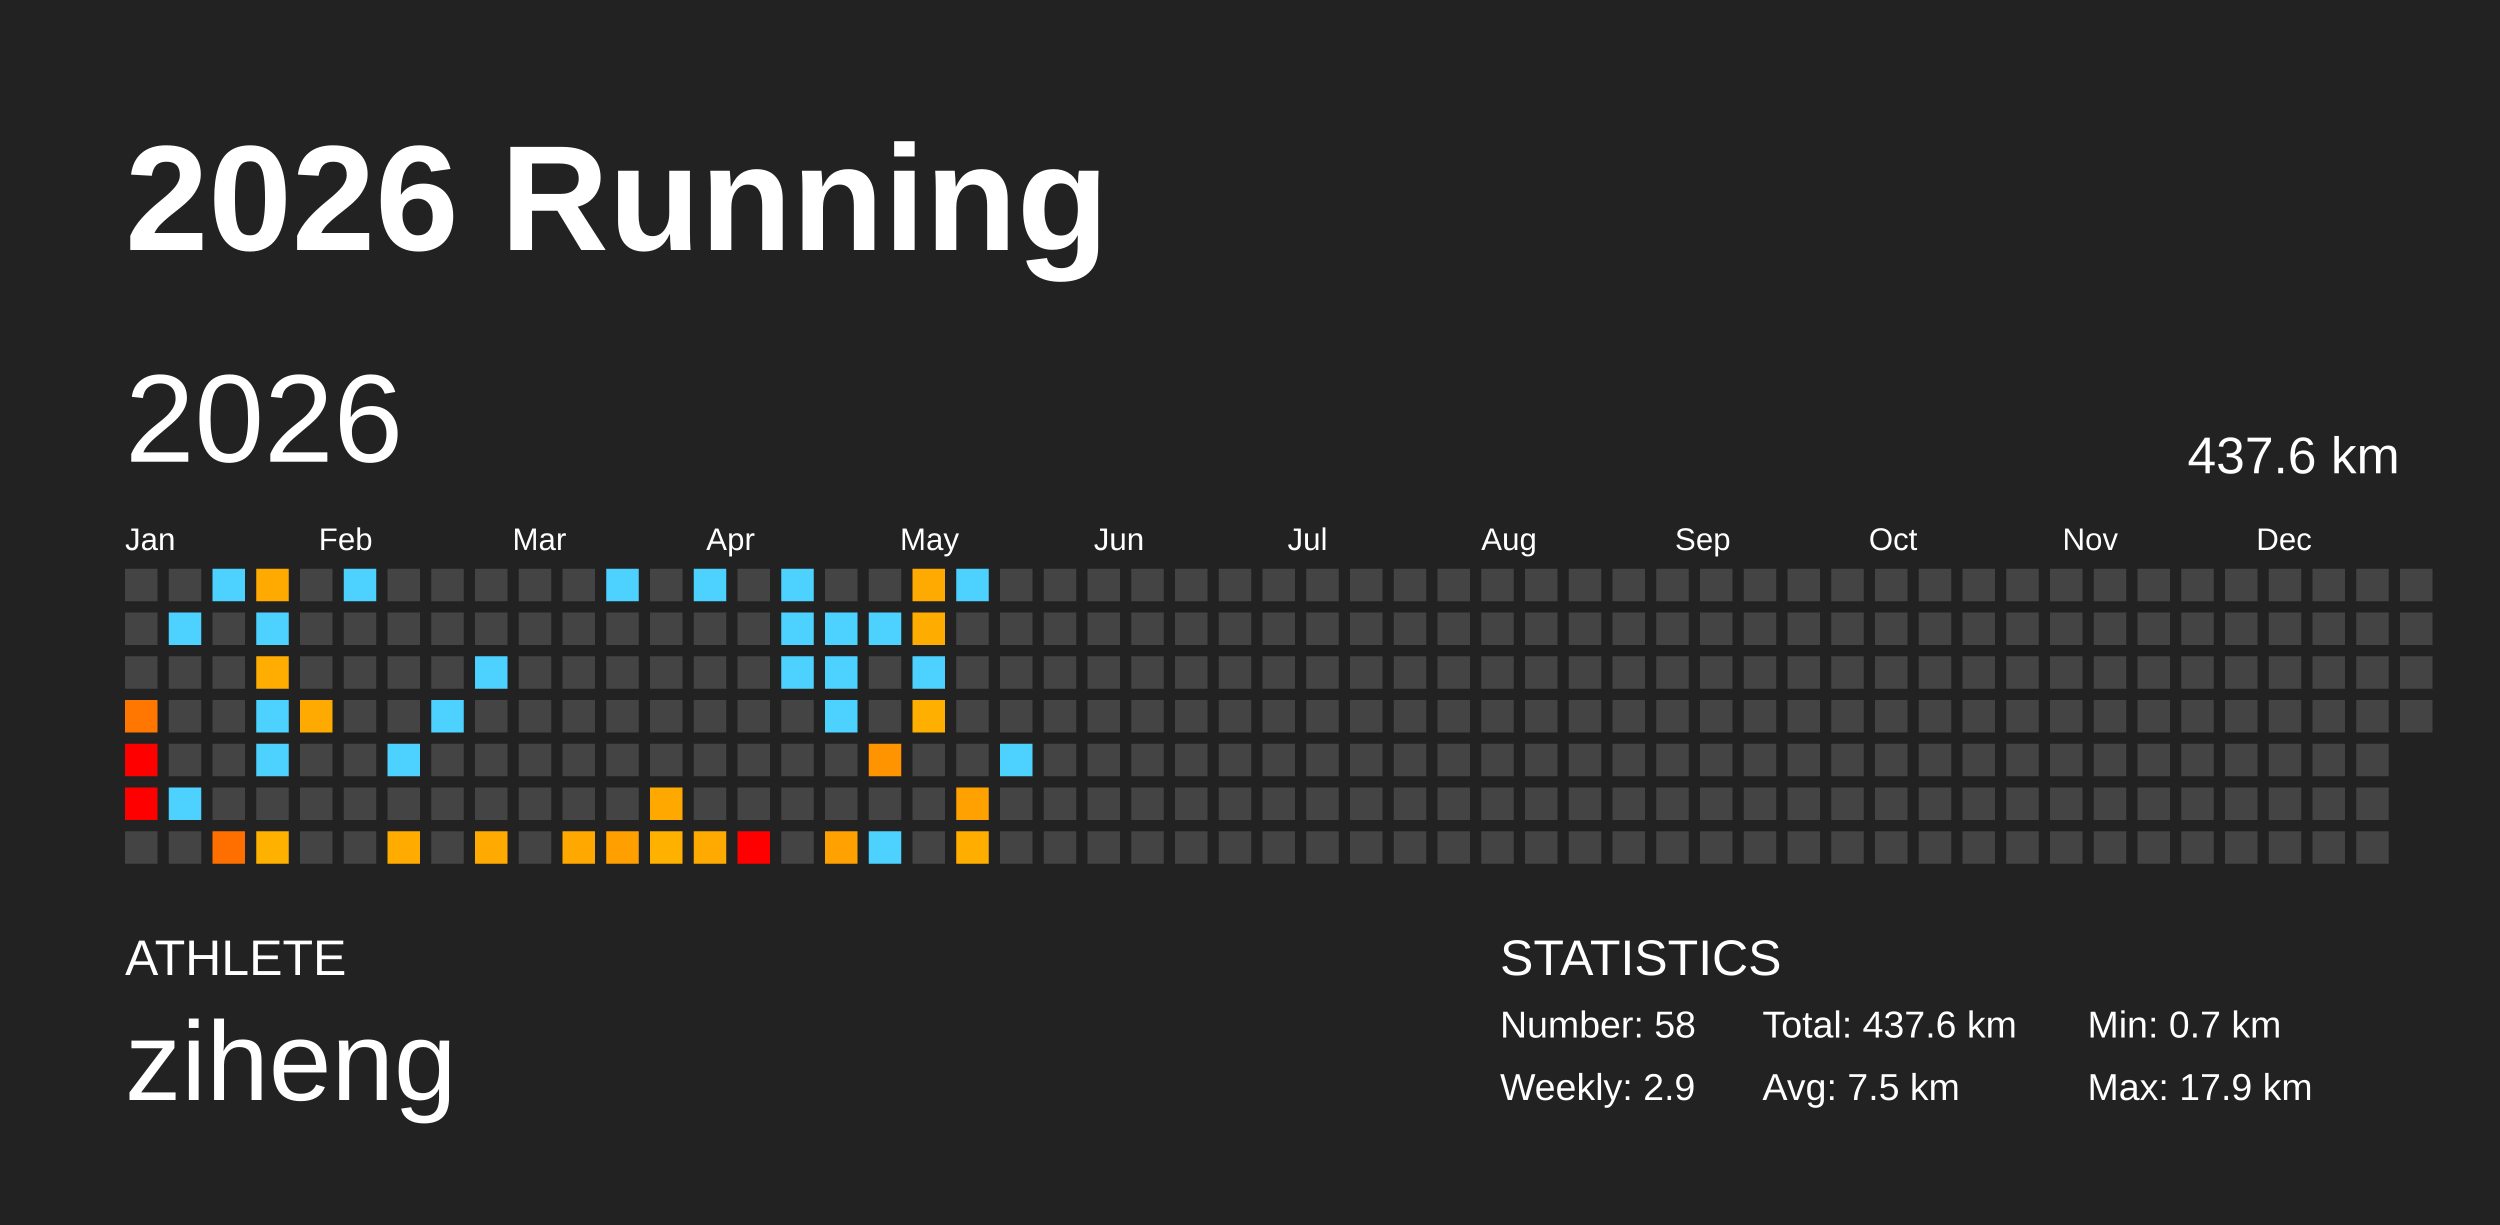
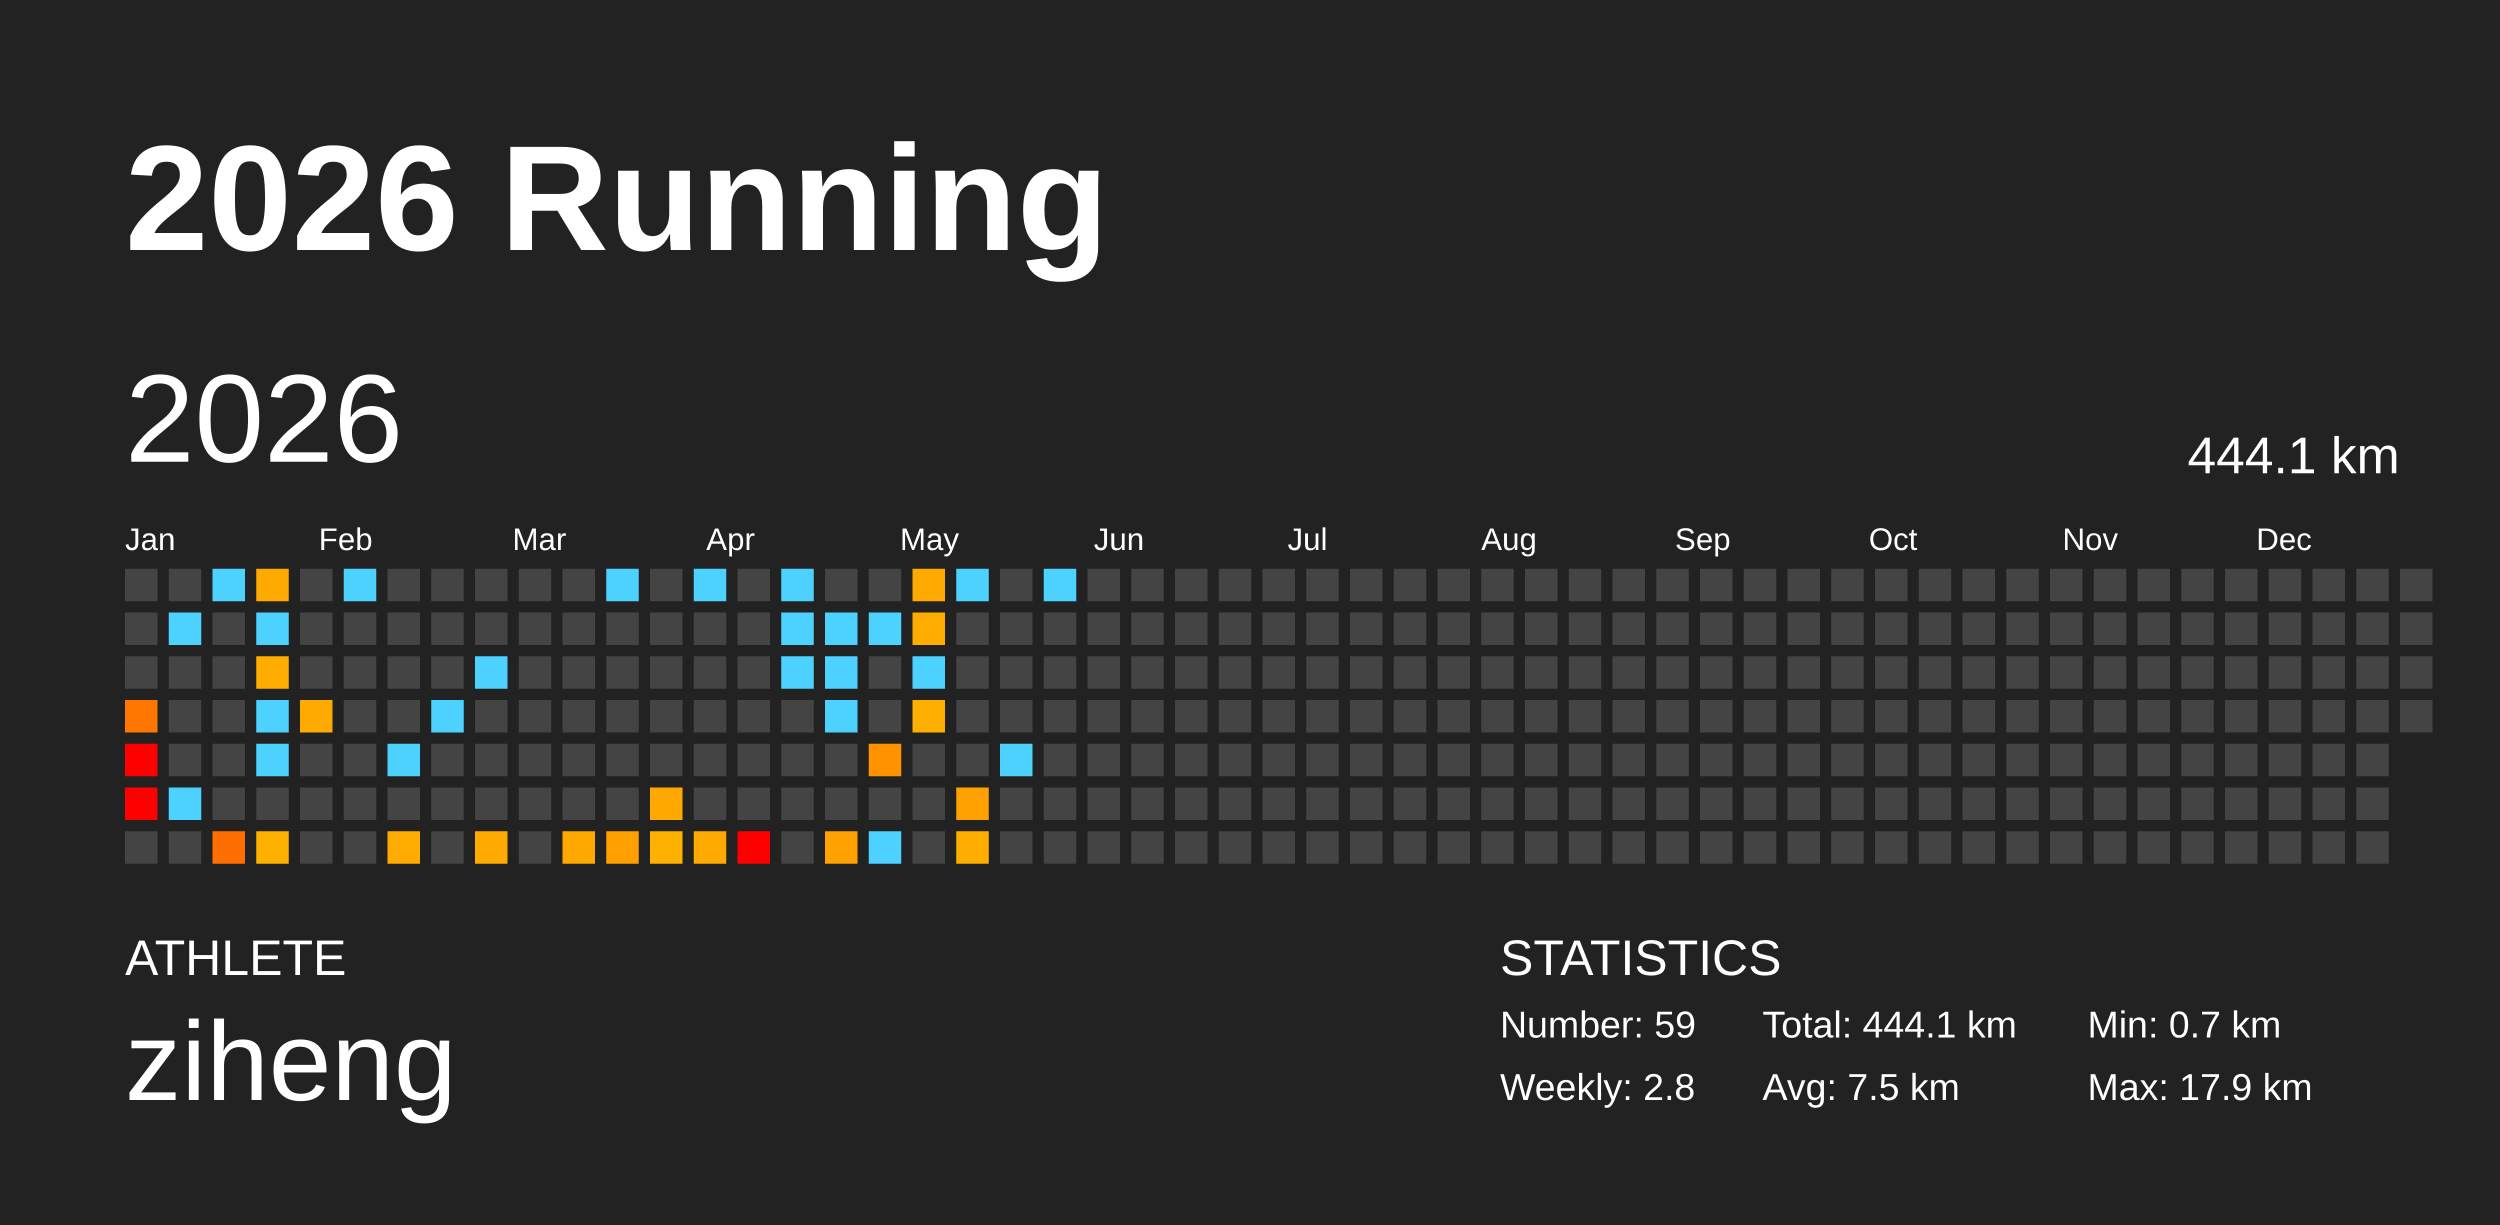
<svg xmlns="http://www.w3.org/2000/svg" baseProfile="full" height="98mm" version="1.1" viewBox="0,0,200,98" width="200mm">
  <defs />
  <rect fill="#222222" height="98" width="200" x="0" y="0" />
  <text fill="#FFFFFF" style="font-size:12px; font-family:Arial; font-weight:bold;" x="10" y="20">2026 Running</text>
  <text fill="#FFFFFF" style="font-size:4px; font-family:Arial" x="10" y="78">ATHLETE</text>
  <text fill="#FFFFFF" style="font-size:9px; font-family:Arial" x="10" y="88">ziheng</text>
  <text fill="#FFFFFF" style="font-size:4px; font-family:Arial" x="120" y="78">STATISTICS</text>
-   <text fill="#FFFFFF" style="font-size:3px; font-family:Arial" x="120" y="83">Number: 58</text>
-   <text fill="#FFFFFF" style="font-size:3px; font-family:Arial" x="120" y="88">Weekly: 2.9</text>
-   <text fill="#FFFFFF" style="font-size:3px; font-family:Arial" x="141" y="83">Total: 437.6 km</text>
+   <text fill="#FFFFFF" style="font-size:3px; font-family:Arial" x="120" y="83">Number: 59</text>
+   <text fill="#FFFFFF" style="font-size:3px; font-family:Arial" x="120" y="88">Weekly: 2.8</text>
+   <text fill="#FFFFFF" style="font-size:3px; font-family:Arial" x="141" y="83">Total: 444.1 km</text>
  <text fill="#FFFFFF" style="font-size:3px; font-family:Arial" x="141" y="88">Avg: 7.5 km</text>
  <text fill="#FFFFFF" style="font-size:3px; font-family:Arial" x="167" y="83">Min: 0.7 km</text>
  <text fill="#FFFFFF" style="font-size:3px; font-family:Arial" x="167" y="88">Max: 17.9 km</text>
  <text dominant-baseline="hanging" fill="#FFFFFF" style="font-size:10.0px; font-family:Arial;" x="10" y="30">2026</text>
-   <text dominant-baseline="hanging" fill="#FFFFFF" style="font-size:4.125px; font-family:Arial;" x="175" y="35">437.6 km</text>
+   <text dominant-baseline="hanging" fill="#FFFFFF" style="font-size:4.125px; font-family:Arial;" x="175" y="35">444.1 km</text>
  <text fill="#FFFFFF" style="font-size:2.5px; font-family:Arial" x="10.0" y="44">Jan</text>
  <text fill="#FFFFFF" style="font-size:2.5px; font-family:Arial" x="25.5" y="44">Feb</text>
  <text fill="#FFFFFF" style="font-size:2.5px; font-family:Arial" x="41.0" y="44">Mar</text>
  <text fill="#FFFFFF" style="font-size:2.5px; font-family:Arial" x="56.5" y="44">Apr</text>
  <text fill="#FFFFFF" style="font-size:2.5px; font-family:Arial" x="72.0" y="44">May</text>
  <text fill="#FFFFFF" style="font-size:2.5px; font-family:Arial" x="87.5" y="44">Jun</text>
  <text fill="#FFFFFF" style="font-size:2.5px; font-family:Arial" x="103.0" y="44">Jul</text>
  <text fill="#FFFFFF" style="font-size:2.5px; font-family:Arial" x="118.5" y="44">Aug</text>
  <text fill="#FFFFFF" style="font-size:2.5px; font-family:Arial" x="134.0" y="44">Sep</text>
  <text fill="#FFFFFF" style="font-size:2.5px; font-family:Arial" x="149.5" y="44">Oct</text>
  <text fill="#FFFFFF" style="font-size:2.5px; font-family:Arial" x="165.0" y="44">Nov</text>
  <text fill="#FFFFFF" style="font-size:2.5px; font-family:Arial" x="180.5" y="44">Dec</text>
  <rect fill="#444444" height="2.6" width="2.6" x="10.0" y="45.5" />
  <rect fill="#444444" height="2.6" width="2.6" x="10.0" y="49.0" />
  <rect fill="#444444" height="2.6" width="2.6" x="10.0" y="52.5" />
  <rect fill="#ff7600" height="2.6" width="2.6" x="10.0" y="56.0" />
  <rect fill="red" height="2.6" width="2.6" x="10.0" y="59.5" />
  <rect fill="red" height="2.6" width="2.6" x="10.0" y="63.0" />
  <rect fill="#444444" height="2.6" width="2.6" x="10.0" y="66.5" />
  <rect fill="#444444" height="2.6" width="2.6" x="13.5" y="45.5" />
  <rect fill="#4dd2ff" height="2.6" width="2.6" x="13.5" y="49.0" />
  <rect fill="#444444" height="2.6" width="2.6" x="13.5" y="52.5" />
  <rect fill="#444444" height="2.6" width="2.6" x="13.5" y="56.0" />
  <rect fill="#444444" height="2.6" width="2.6" x="13.5" y="59.5" />
  <rect fill="#4dd2ff" height="2.6" width="2.6" x="13.5" y="63.0" />
  <rect fill="#444444" height="2.6" width="2.6" x="13.5" y="66.5" />
  <rect fill="#4dd2ff" height="2.6" width="2.6" x="17.0" y="45.5" />
  <rect fill="#444444" height="2.6" width="2.6" x="17.0" y="49.0" />
  <rect fill="#444444" height="2.6" width="2.6" x="17.0" y="52.5" />
  <rect fill="#444444" height="2.6" width="2.6" x="17.0" y="56.0" />
  <rect fill="#444444" height="2.6" width="2.6" x="17.0" y="59.5" />
  <rect fill="#444444" height="2.6" width="2.6" x="17.0" y="63.0" />
  <rect fill="#ff6f00" height="2.6" width="2.6" x="17.0" y="66.5" />
  <rect fill="#ffaa00" height="2.6" width="2.6" x="20.5" y="45.5" />
  <rect fill="#4dd2ff" height="2.6" width="2.6" x="20.5" y="49.0" />
  <rect fill="#ffad00" height="2.6" width="2.6" x="20.5" y="52.5" />
  <rect fill="#4dd2ff" height="2.6" width="2.6" x="20.5" y="56.0" />
  <rect fill="#4dd2ff" height="2.6" width="2.6" x="20.5" y="59.5" />
  <rect fill="#444444" height="2.6" width="2.6" x="20.5" y="63.0" />
  <rect fill="#ffb100" height="2.6" width="2.6" x="20.5" y="66.5" />
  <rect fill="#444444" height="2.6" width="2.6" x="24.0" y="45.5" />
  <rect fill="#444444" height="2.6" width="2.6" x="24.0" y="49.0" />
  <rect fill="#444444" height="2.6" width="2.6" x="24.0" y="52.5" />
  <rect fill="#ffaa00" height="2.6" width="2.6" x="24.0" y="56.0" />
  <rect fill="#444444" height="2.6" width="2.6" x="24.0" y="59.5" />
  <rect fill="#444444" height="2.6" width="2.6" x="24.0" y="63.0" />
  <rect fill="#444444" height="2.6" width="2.6" x="24.0" y="66.5" />
  <rect fill="#4dd2ff" height="2.6" width="2.6" x="27.5" y="45.5" />
  <rect fill="#444444" height="2.6" width="2.6" x="27.5" y="49.0" />
  <rect fill="#444444" height="2.6" width="2.6" x="27.5" y="52.5" />
  <rect fill="#444444" height="2.6" width="2.6" x="27.5" y="56.0" />
  <rect fill="#444444" height="2.6" width="2.6" x="27.5" y="59.5" />
  <rect fill="#444444" height="2.6" width="2.6" x="27.5" y="63.0" />
  <rect fill="#444444" height="2.6" width="2.6" x="27.5" y="66.5" />
  <rect fill="#444444" height="2.6" width="2.6" x="31.0" y="45.5" />
  <rect fill="#444444" height="2.6" width="2.6" x="31.0" y="49.0" />
  <rect fill="#444444" height="2.6" width="2.6" x="31.0" y="52.5" />
  <rect fill="#444444" height="2.6" width="2.6" x="31.0" y="56.0" />
  <rect fill="#4dd2ff" height="2.6" width="2.6" x="31.0" y="59.5" />
  <rect fill="#444444" height="2.6" width="2.6" x="31.0" y="63.0" />
  <rect fill="#ffab00" height="2.6" width="2.6" x="31.0" y="66.5" />
  <rect fill="#444444" height="2.6" width="2.6" x="34.5" y="45.5" />
  <rect fill="#444444" height="2.6" width="2.6" x="34.5" y="49.0" />
  <rect fill="#444444" height="2.6" width="2.6" x="34.5" y="52.5" />
  <rect fill="#4dd2ff" height="2.6" width="2.6" x="34.5" y="56.0" />
  <rect fill="#444444" height="2.6" width="2.6" x="34.5" y="59.5" />
  <rect fill="#444444" height="2.6" width="2.6" x="34.5" y="63.0" />
  <rect fill="#444444" height="2.6" width="2.6" x="34.5" y="66.5" />
  <rect fill="#444444" height="2.6" width="2.6" x="38.0" y="45.5" />
  <rect fill="#444444" height="2.6" width="2.6" x="38.0" y="49.0" />
  <rect fill="#4dd2ff" height="2.6" width="2.6" x="38.0" y="52.5" />
  <rect fill="#444444" height="2.6" width="2.6" x="38.0" y="56.0" />
  <rect fill="#444444" height="2.6" width="2.6" x="38.0" y="59.5" />
  <rect fill="#444444" height="2.6" width="2.6" x="38.0" y="63.0" />
  <rect fill="#ffaa00" height="2.6" width="2.6" x="38.0" y="66.5" />
  <rect fill="#444444" height="2.6" width="2.6" x="41.5" y="45.5" />
  <rect fill="#444444" height="2.6" width="2.6" x="41.5" y="49.0" />
  <rect fill="#444444" height="2.6" width="2.6" x="41.5" y="52.5" />
  <rect fill="#444444" height="2.6" width="2.6" x="41.5" y="56.0" />
  <rect fill="#444444" height="2.6" width="2.6" x="41.5" y="59.5" />
  <rect fill="#444444" height="2.6" width="2.6" x="41.5" y="63.0" />
  <rect fill="#444444" height="2.6" width="2.6" x="41.5" y="66.5" />
  <rect fill="#444444" height="2.6" width="2.6" x="45.0" y="45.5" />
  <rect fill="#444444" height="2.6" width="2.6" x="45.0" y="49.0" />
  <rect fill="#444444" height="2.6" width="2.6" x="45.0" y="52.5" />
  <rect fill="#444444" height="2.6" width="2.6" x="45.0" y="56.0" />
  <rect fill="#444444" height="2.6" width="2.6" x="45.0" y="59.5" />
  <rect fill="#444444" height="2.6" width="2.6" x="45.0" y="63.0" />
  <rect fill="#ffa900" height="2.6" width="2.6" x="45.0" y="66.5" />
  <rect fill="#4dd2ff" height="2.6" width="2.6" x="48.5" y="45.5" />
  <rect fill="#444444" height="2.6" width="2.6" x="48.5" y="49.0" />
  <rect fill="#444444" height="2.6" width="2.6" x="48.5" y="52.5" />
  <rect fill="#444444" height="2.6" width="2.6" x="48.5" y="56.0" />
  <rect fill="#444444" height="2.6" width="2.6" x="48.5" y="59.5" />
  <rect fill="#444444" height="2.6" width="2.6" x="48.5" y="63.0" />
  <rect fill="#ffa000" height="2.6" width="2.6" x="48.5" y="66.5" />
  <rect fill="#444444" height="2.6" width="2.6" x="52.0" y="45.5" />
  <rect fill="#444444" height="2.6" width="2.6" x="52.0" y="49.0" />
  <rect fill="#444444" height="2.6" width="2.6" x="52.0" y="52.5" />
  <rect fill="#444444" height="2.6" width="2.6" x="52.0" y="56.0" />
  <rect fill="#444444" height="2.6" width="2.6" x="52.0" y="59.5" />
  <rect fill="#ffa800" height="2.6" width="2.6" x="52.0" y="63.0" />
  <rect fill="#ffb100" height="2.6" width="2.6" x="52.0" y="66.5" />
  <rect fill="#4dd2ff" height="2.6" width="2.6" x="55.5" y="45.5" />
  <rect fill="#444444" height="2.6" width="2.6" x="55.5" y="49.0" />
  <rect fill="#444444" height="2.6" width="2.6" x="55.5" y="52.5" />
  <rect fill="#444444" height="2.6" width="2.6" x="55.5" y="56.0" />
  <rect fill="#444444" height="2.6" width="2.6" x="55.5" y="59.5" />
  <rect fill="#444444" height="2.6" width="2.6" x="55.5" y="63.0" />
  <rect fill="#ffaa00" height="2.6" width="2.6" x="55.5" y="66.5" />
  <rect fill="#444444" height="2.6" width="2.6" x="59.0" y="45.5" />
  <rect fill="#444444" height="2.6" width="2.6" x="59.0" y="49.0" />
  <rect fill="#444444" height="2.6" width="2.6" x="59.0" y="52.5" />
  <rect fill="#444444" height="2.6" width="2.6" x="59.0" y="56.0" />
  <rect fill="#444444" height="2.6" width="2.6" x="59.0" y="59.5" />
  <rect fill="#444444" height="2.6" width="2.6" x="59.0" y="63.0" />
  <rect fill="red" height="2.6" width="2.6" x="59.0" y="66.5" />
  <rect fill="#4dd2ff" height="2.6" width="2.6" x="62.5" y="45.5" />
  <rect fill="#4dd2ff" height="2.6" width="2.6" x="62.5" y="49.0" />
  <rect fill="#4dd2ff" height="2.6" width="2.6" x="62.5" y="52.5" />
  <rect fill="#444444" height="2.6" width="2.6" x="62.5" y="56.0" />
  <rect fill="#444444" height="2.6" width="2.6" x="62.5" y="59.5" />
  <rect fill="#444444" height="2.6" width="2.6" x="62.5" y="63.0" />
  <rect fill="#444444" height="2.6" width="2.6" x="62.5" y="66.5" />
  <rect fill="#444444" height="2.6" width="2.6" x="66.0" y="45.5" />
  <rect fill="#4dd2ff" height="2.6" width="2.6" x="66.0" y="49.0" />
  <rect fill="#4dd2ff" height="2.6" width="2.6" x="66.0" y="52.5" />
  <rect fill="#4dd2ff" height="2.6" width="2.6" x="66.0" y="56.0" />
  <rect fill="#444444" height="2.6" width="2.6" x="66.0" y="59.5" />
  <rect fill="#444444" height="2.6" width="2.6" x="66.0" y="63.0" />
  <rect fill="#ffa100" height="2.6" width="2.6" x="66.0" y="66.5" />
  <rect fill="#444444" height="2.6" width="2.6" x="69.5" y="45.5" />
  <rect fill="#4dd2ff" height="2.6" width="2.6" x="69.5" y="49.0" />
  <rect fill="#444444" height="2.6" width="2.6" x="69.5" y="52.5" />
  <rect fill="#444444" height="2.6" width="2.6" x="69.5" y="56.0" />
  <rect fill="#ff9400" height="2.6" width="2.6" x="69.5" y="59.5" />
  <rect fill="#444444" height="2.6" width="2.6" x="69.5" y="63.0" />
  <rect fill="#4dd2ff" height="2.6" width="2.6" x="69.5" y="66.5" />
  <rect fill="#ffaa00" height="2.6" width="2.6" x="73.0" y="45.5" />
  <rect fill="#ffac00" height="2.6" width="2.6" x="73.0" y="49.0" />
  <rect fill="#4dd2ff" height="2.6" width="2.6" x="73.0" y="52.5" />
  <rect fill="#ffaf00" height="2.6" width="2.6" x="73.0" y="56.0" />
  <rect fill="#444444" height="2.6" width="2.6" x="73.0" y="59.5" />
  <rect fill="#444444" height="2.6" width="2.6" x="73.0" y="63.0" />
  <rect fill="#444444" height="2.6" width="2.6" x="73.0" y="66.5" />
  <rect fill="#4dd2ff" height="2.6" width="2.6" x="76.5" y="45.5" />
  <rect fill="#444444" height="2.6" width="2.6" x="76.5" y="49.0" />
  <rect fill="#444444" height="2.6" width="2.6" x="76.5" y="52.5" />
  <rect fill="#444444" height="2.6" width="2.6" x="76.5" y="56.0" />
  <rect fill="#444444" height="2.6" width="2.6" x="76.5" y="59.5" />
  <rect fill="#ffa100" height="2.6" width="2.6" x="76.5" y="63.0" />
  <rect fill="#ffae00" height="2.6" width="2.6" x="76.5" y="66.5" />
  <rect fill="#444444" height="2.6" width="2.6" x="80.0" y="45.5" />
  <rect fill="#444444" height="2.6" width="2.6" x="80.0" y="49.0" />
  <rect fill="#444444" height="2.6" width="2.6" x="80.0" y="52.5" />
  <rect fill="#444444" height="2.6" width="2.6" x="80.0" y="56.0" />
  <rect fill="#4dd2ff" height="2.6" width="2.6" x="80.0" y="59.5" />
  <rect fill="#444444" height="2.6" width="2.6" x="80.0" y="63.0" />
  <rect fill="#444444" height="2.6" width="2.6" x="80.0" y="66.5" />
-   <rect fill="#444444" height="2.6" width="2.6" x="83.5" y="45.5" />
+   <rect fill="#4dd2ff" height="2.6" width="2.6" x="83.5" y="45.5" />
  <rect fill="#444444" height="2.6" width="2.6" x="83.5" y="49.0" />
  <rect fill="#444444" height="2.6" width="2.6" x="83.5" y="52.5" />
  <rect fill="#444444" height="2.6" width="2.6" x="83.5" y="56.0" />
  <rect fill="#444444" height="2.6" width="2.6" x="83.5" y="59.5" />
  <rect fill="#444444" height="2.6" width="2.6" x="83.5" y="63.0" />
  <rect fill="#444444" height="2.6" width="2.6" x="83.5" y="66.5" />
  <rect fill="#444444" height="2.6" width="2.6" x="87.0" y="45.5" />
  <rect fill="#444444" height="2.6" width="2.6" x="87.0" y="49.0" />
  <rect fill="#444444" height="2.6" width="2.6" x="87.0" y="52.5" />
  <rect fill="#444444" height="2.6" width="2.6" x="87.0" y="56.0" />
  <rect fill="#444444" height="2.6" width="2.6" x="87.0" y="59.5" />
  <rect fill="#444444" height="2.6" width="2.6" x="87.0" y="63.0" />
  <rect fill="#444444" height="2.6" width="2.6" x="87.0" y="66.5" />
  <rect fill="#444444" height="2.6" width="2.6" x="90.5" y="45.5" />
  <rect fill="#444444" height="2.6" width="2.6" x="90.5" y="49.0" />
  <rect fill="#444444" height="2.6" width="2.6" x="90.5" y="52.5" />
  <rect fill="#444444" height="2.6" width="2.6" x="90.5" y="56.0" />
  <rect fill="#444444" height="2.6" width="2.6" x="90.5" y="59.5" />
  <rect fill="#444444" height="2.6" width="2.6" x="90.5" y="63.0" />
  <rect fill="#444444" height="2.6" width="2.6" x="90.5" y="66.5" />
  <rect fill="#444444" height="2.6" width="2.6" x="94.0" y="45.5" />
  <rect fill="#444444" height="2.6" width="2.6" x="94.0" y="49.0" />
  <rect fill="#444444" height="2.6" width="2.6" x="94.0" y="52.5" />
  <rect fill="#444444" height="2.6" width="2.6" x="94.0" y="56.0" />
  <rect fill="#444444" height="2.6" width="2.6" x="94.0" y="59.5" />
  <rect fill="#444444" height="2.6" width="2.6" x="94.0" y="63.0" />
  <rect fill="#444444" height="2.6" width="2.6" x="94.0" y="66.5" />
  <rect fill="#444444" height="2.6" width="2.6" x="97.5" y="45.5" />
  <rect fill="#444444" height="2.6" width="2.6" x="97.5" y="49.0" />
  <rect fill="#444444" height="2.6" width="2.6" x="97.5" y="52.5" />
  <rect fill="#444444" height="2.6" width="2.6" x="97.5" y="56.0" />
  <rect fill="#444444" height="2.6" width="2.6" x="97.5" y="59.5" />
  <rect fill="#444444" height="2.6" width="2.6" x="97.5" y="63.0" />
  <rect fill="#444444" height="2.6" width="2.6" x="97.5" y="66.5" />
  <rect fill="#444444" height="2.6" width="2.6" x="101.0" y="45.5" />
  <rect fill="#444444" height="2.6" width="2.6" x="101.0" y="49.0" />
  <rect fill="#444444" height="2.6" width="2.6" x="101.0" y="52.5" />
  <rect fill="#444444" height="2.6" width="2.6" x="101.0" y="56.0" />
  <rect fill="#444444" height="2.6" width="2.6" x="101.0" y="59.5" />
  <rect fill="#444444" height="2.6" width="2.6" x="101.0" y="63.0" />
  <rect fill="#444444" height="2.6" width="2.6" x="101.0" y="66.5" />
  <rect fill="#444444" height="2.6" width="2.6" x="104.5" y="45.5" />
  <rect fill="#444444" height="2.6" width="2.6" x="104.5" y="49.0" />
  <rect fill="#444444" height="2.6" width="2.6" x="104.5" y="52.5" />
  <rect fill="#444444" height="2.6" width="2.6" x="104.5" y="56.0" />
  <rect fill="#444444" height="2.6" width="2.6" x="104.5" y="59.5" />
  <rect fill="#444444" height="2.6" width="2.6" x="104.5" y="63.0" />
  <rect fill="#444444" height="2.6" width="2.6" x="104.5" y="66.5" />
  <rect fill="#444444" height="2.6" width="2.6" x="108.0" y="45.5" />
  <rect fill="#444444" height="2.6" width="2.6" x="108.0" y="49.0" />
  <rect fill="#444444" height="2.6" width="2.6" x="108.0" y="52.5" />
  <rect fill="#444444" height="2.6" width="2.6" x="108.0" y="56.0" />
  <rect fill="#444444" height="2.6" width="2.6" x="108.0" y="59.5" />
  <rect fill="#444444" height="2.6" width="2.6" x="108.0" y="63.0" />
  <rect fill="#444444" height="2.6" width="2.6" x="108.0" y="66.5" />
  <rect fill="#444444" height="2.6" width="2.6" x="111.5" y="45.5" />
  <rect fill="#444444" height="2.6" width="2.6" x="111.5" y="49.0" />
  <rect fill="#444444" height="2.6" width="2.6" x="111.5" y="52.5" />
  <rect fill="#444444" height="2.6" width="2.6" x="111.5" y="56.0" />
  <rect fill="#444444" height="2.6" width="2.6" x="111.5" y="59.5" />
  <rect fill="#444444" height="2.6" width="2.6" x="111.5" y="63.0" />
  <rect fill="#444444" height="2.6" width="2.6" x="111.5" y="66.5" />
  <rect fill="#444444" height="2.6" width="2.6" x="115.0" y="45.5" />
  <rect fill="#444444" height="2.6" width="2.6" x="115.0" y="49.0" />
  <rect fill="#444444" height="2.6" width="2.6" x="115.0" y="52.5" />
  <rect fill="#444444" height="2.6" width="2.6" x="115.0" y="56.0" />
  <rect fill="#444444" height="2.6" width="2.6" x="115.0" y="59.5" />
  <rect fill="#444444" height="2.6" width="2.6" x="115.0" y="63.0" />
  <rect fill="#444444" height="2.6" width="2.6" x="115.0" y="66.5" />
  <rect fill="#444444" height="2.6" width="2.6" x="118.5" y="45.5" />
  <rect fill="#444444" height="2.6" width="2.6" x="118.5" y="49.0" />
  <rect fill="#444444" height="2.6" width="2.6" x="118.5" y="52.5" />
  <rect fill="#444444" height="2.6" width="2.6" x="118.5" y="56.0" />
  <rect fill="#444444" height="2.6" width="2.6" x="118.5" y="59.5" />
  <rect fill="#444444" height="2.6" width="2.6" x="118.5" y="63.0" />
  <rect fill="#444444" height="2.6" width="2.6" x="118.5" y="66.5" />
  <rect fill="#444444" height="2.6" width="2.6" x="122.0" y="45.5" />
  <rect fill="#444444" height="2.6" width="2.6" x="122.0" y="49.0" />
  <rect fill="#444444" height="2.6" width="2.6" x="122.0" y="52.5" />
  <rect fill="#444444" height="2.6" width="2.6" x="122.0" y="56.0" />
  <rect fill="#444444" height="2.6" width="2.6" x="122.0" y="59.5" />
  <rect fill="#444444" height="2.6" width="2.6" x="122.0" y="63.0" />
  <rect fill="#444444" height="2.6" width="2.6" x="122.0" y="66.5" />
  <rect fill="#444444" height="2.6" width="2.6" x="125.5" y="45.5" />
  <rect fill="#444444" height="2.6" width="2.6" x="125.5" y="49.0" />
  <rect fill="#444444" height="2.6" width="2.6" x="125.5" y="52.5" />
  <rect fill="#444444" height="2.6" width="2.6" x="125.5" y="56.0" />
  <rect fill="#444444" height="2.6" width="2.6" x="125.5" y="59.5" />
  <rect fill="#444444" height="2.6" width="2.6" x="125.5" y="63.0" />
  <rect fill="#444444" height="2.6" width="2.6" x="125.5" y="66.5" />
  <rect fill="#444444" height="2.6" width="2.6" x="129.0" y="45.5" />
  <rect fill="#444444" height="2.6" width="2.6" x="129.0" y="49.0" />
  <rect fill="#444444" height="2.6" width="2.6" x="129.0" y="52.5" />
  <rect fill="#444444" height="2.6" width="2.6" x="129.0" y="56.0" />
  <rect fill="#444444" height="2.6" width="2.6" x="129.0" y="59.5" />
  <rect fill="#444444" height="2.6" width="2.6" x="129.0" y="63.0" />
  <rect fill="#444444" height="2.6" width="2.6" x="129.0" y="66.5" />
  <rect fill="#444444" height="2.6" width="2.6" x="132.5" y="45.5" />
  <rect fill="#444444" height="2.6" width="2.6" x="132.5" y="49.0" />
  <rect fill="#444444" height="2.6" width="2.6" x="132.5" y="52.5" />
  <rect fill="#444444" height="2.6" width="2.6" x="132.5" y="56.0" />
  <rect fill="#444444" height="2.6" width="2.6" x="132.5" y="59.5" />
  <rect fill="#444444" height="2.6" width="2.6" x="132.5" y="63.0" />
  <rect fill="#444444" height="2.6" width="2.6" x="132.5" y="66.5" />
  <rect fill="#444444" height="2.6" width="2.6" x="136.0" y="45.5" />
  <rect fill="#444444" height="2.6" width="2.6" x="136.0" y="49.0" />
  <rect fill="#444444" height="2.6" width="2.6" x="136.0" y="52.5" />
  <rect fill="#444444" height="2.6" width="2.6" x="136.0" y="56.0" />
  <rect fill="#444444" height="2.6" width="2.6" x="136.0" y="59.5" />
  <rect fill="#444444" height="2.6" width="2.6" x="136.0" y="63.0" />
  <rect fill="#444444" height="2.6" width="2.6" x="136.0" y="66.5" />
  <rect fill="#444444" height="2.6" width="2.6" x="139.5" y="45.5" />
  <rect fill="#444444" height="2.6" width="2.6" x="139.5" y="49.0" />
  <rect fill="#444444" height="2.6" width="2.6" x="139.5" y="52.5" />
  <rect fill="#444444" height="2.6" width="2.6" x="139.5" y="56.0" />
  <rect fill="#444444" height="2.6" width="2.6" x="139.5" y="59.5" />
  <rect fill="#444444" height="2.6" width="2.6" x="139.5" y="63.0" />
  <rect fill="#444444" height="2.6" width="2.6" x="139.5" y="66.5" />
  <rect fill="#444444" height="2.6" width="2.6" x="143.0" y="45.5" />
  <rect fill="#444444" height="2.6" width="2.6" x="143.0" y="49.0" />
  <rect fill="#444444" height="2.6" width="2.6" x="143.0" y="52.5" />
  <rect fill="#444444" height="2.6" width="2.6" x="143.0" y="56.0" />
  <rect fill="#444444" height="2.6" width="2.6" x="143.0" y="59.5" />
  <rect fill="#444444" height="2.6" width="2.6" x="143.0" y="63.0" />
  <rect fill="#444444" height="2.6" width="2.6" x="143.0" y="66.5" />
  <rect fill="#444444" height="2.6" width="2.6" x="146.5" y="45.5" />
  <rect fill="#444444" height="2.6" width="2.6" x="146.5" y="49.0" />
  <rect fill="#444444" height="2.6" width="2.6" x="146.5" y="52.5" />
  <rect fill="#444444" height="2.6" width="2.6" x="146.5" y="56.0" />
  <rect fill="#444444" height="2.6" width="2.6" x="146.5" y="59.5" />
  <rect fill="#444444" height="2.6" width="2.6" x="146.5" y="63.0" />
  <rect fill="#444444" height="2.6" width="2.6" x="146.5" y="66.5" />
  <rect fill="#444444" height="2.6" width="2.6" x="150.0" y="45.5" />
  <rect fill="#444444" height="2.6" width="2.6" x="150.0" y="49.0" />
  <rect fill="#444444" height="2.6" width="2.6" x="150.0" y="52.5" />
  <rect fill="#444444" height="2.6" width="2.6" x="150.0" y="56.0" />
  <rect fill="#444444" height="2.6" width="2.6" x="150.0" y="59.5" />
  <rect fill="#444444" height="2.6" width="2.6" x="150.0" y="63.0" />
  <rect fill="#444444" height="2.6" width="2.6" x="150.0" y="66.5" />
  <rect fill="#444444" height="2.6" width="2.6" x="153.5" y="45.5" />
  <rect fill="#444444" height="2.6" width="2.6" x="153.5" y="49.0" />
  <rect fill="#444444" height="2.6" width="2.6" x="153.5" y="52.5" />
  <rect fill="#444444" height="2.6" width="2.6" x="153.5" y="56.0" />
  <rect fill="#444444" height="2.6" width="2.6" x="153.5" y="59.5" />
  <rect fill="#444444" height="2.6" width="2.6" x="153.5" y="63.0" />
  <rect fill="#444444" height="2.6" width="2.6" x="153.5" y="66.5" />
  <rect fill="#444444" height="2.6" width="2.6" x="157.0" y="45.5" />
  <rect fill="#444444" height="2.6" width="2.6" x="157.0" y="49.0" />
  <rect fill="#444444" height="2.6" width="2.6" x="157.0" y="52.5" />
  <rect fill="#444444" height="2.6" width="2.6" x="157.0" y="56.0" />
  <rect fill="#444444" height="2.6" width="2.6" x="157.0" y="59.5" />
  <rect fill="#444444" height="2.6" width="2.6" x="157.0" y="63.0" />
  <rect fill="#444444" height="2.6" width="2.6" x="157.0" y="66.5" />
  <rect fill="#444444" height="2.6" width="2.6" x="160.5" y="45.5" />
  <rect fill="#444444" height="2.6" width="2.6" x="160.5" y="49.0" />
  <rect fill="#444444" height="2.6" width="2.6" x="160.5" y="52.5" />
  <rect fill="#444444" height="2.6" width="2.6" x="160.5" y="56.0" />
  <rect fill="#444444" height="2.6" width="2.6" x="160.5" y="59.5" />
  <rect fill="#444444" height="2.6" width="2.6" x="160.5" y="63.0" />
  <rect fill="#444444" height="2.6" width="2.6" x="160.5" y="66.5" />
  <rect fill="#444444" height="2.6" width="2.6" x="164.0" y="45.5" />
  <rect fill="#444444" height="2.6" width="2.6" x="164.0" y="49.0" />
  <rect fill="#444444" height="2.6" width="2.6" x="164.0" y="52.5" />
  <rect fill="#444444" height="2.6" width="2.6" x="164.0" y="56.0" />
  <rect fill="#444444" height="2.6" width="2.6" x="164.0" y="59.5" />
  <rect fill="#444444" height="2.6" width="2.6" x="164.0" y="63.0" />
  <rect fill="#444444" height="2.6" width="2.6" x="164.0" y="66.5" />
  <rect fill="#444444" height="2.6" width="2.6" x="167.5" y="45.5" />
  <rect fill="#444444" height="2.6" width="2.6" x="167.5" y="49.0" />
  <rect fill="#444444" height="2.6" width="2.6" x="167.5" y="52.5" />
  <rect fill="#444444" height="2.6" width="2.6" x="167.5" y="56.0" />
  <rect fill="#444444" height="2.6" width="2.6" x="167.5" y="59.5" />
  <rect fill="#444444" height="2.6" width="2.6" x="167.5" y="63.0" />
  <rect fill="#444444" height="2.6" width="2.6" x="167.5" y="66.5" />
  <rect fill="#444444" height="2.6" width="2.6" x="171.0" y="45.5" />
  <rect fill="#444444" height="2.6" width="2.6" x="171.0" y="49.0" />
  <rect fill="#444444" height="2.6" width="2.6" x="171.0" y="52.5" />
  <rect fill="#444444" height="2.6" width="2.6" x="171.0" y="56.0" />
  <rect fill="#444444" height="2.6" width="2.6" x="171.0" y="59.5" />
  <rect fill="#444444" height="2.6" width="2.6" x="171.0" y="63.0" />
  <rect fill="#444444" height="2.6" width="2.6" x="171.0" y="66.5" />
  <rect fill="#444444" height="2.6" width="2.6" x="174.5" y="45.5" />
  <rect fill="#444444" height="2.6" width="2.6" x="174.5" y="49.0" />
  <rect fill="#444444" height="2.6" width="2.6" x="174.5" y="52.5" />
  <rect fill="#444444" height="2.6" width="2.6" x="174.5" y="56.0" />
  <rect fill="#444444" height="2.6" width="2.6" x="174.5" y="59.5" />
  <rect fill="#444444" height="2.6" width="2.6" x="174.5" y="63.0" />
  <rect fill="#444444" height="2.6" width="2.6" x="174.5" y="66.5" />
  <rect fill="#444444" height="2.6" width="2.6" x="178.0" y="45.5" />
  <rect fill="#444444" height="2.6" width="2.6" x="178.0" y="49.0" />
  <rect fill="#444444" height="2.6" width="2.6" x="178.0" y="52.5" />
  <rect fill="#444444" height="2.6" width="2.6" x="178.0" y="56.0" />
  <rect fill="#444444" height="2.6" width="2.6" x="178.0" y="59.5" />
  <rect fill="#444444" height="2.6" width="2.6" x="178.0" y="63.0" />
  <rect fill="#444444" height="2.6" width="2.6" x="178.0" y="66.5" />
  <rect fill="#444444" height="2.6" width="2.6" x="181.5" y="45.5" />
  <rect fill="#444444" height="2.6" width="2.6" x="181.5" y="49.0" />
  <rect fill="#444444" height="2.6" width="2.6" x="181.5" y="52.5" />
  <rect fill="#444444" height="2.6" width="2.6" x="181.5" y="56.0" />
  <rect fill="#444444" height="2.6" width="2.6" x="181.5" y="59.5" />
  <rect fill="#444444" height="2.6" width="2.6" x="181.5" y="63.0" />
  <rect fill="#444444" height="2.6" width="2.6" x="181.5" y="66.5" />
  <rect fill="#444444" height="2.6" width="2.6" x="185.0" y="45.5" />
  <rect fill="#444444" height="2.6" width="2.6" x="185.0" y="49.0" />
  <rect fill="#444444" height="2.6" width="2.6" x="185.0" y="52.5" />
  <rect fill="#444444" height="2.6" width="2.6" x="185.0" y="56.0" />
  <rect fill="#444444" height="2.6" width="2.6" x="185.0" y="59.5" />
  <rect fill="#444444" height="2.6" width="2.6" x="185.0" y="63.0" />
  <rect fill="#444444" height="2.6" width="2.6" x="185.0" y="66.5" />
  <rect fill="#444444" height="2.6" width="2.6" x="188.5" y="45.5" />
  <rect fill="#444444" height="2.6" width="2.6" x="188.5" y="49.0" />
  <rect fill="#444444" height="2.6" width="2.6" x="188.5" y="52.5" />
  <rect fill="#444444" height="2.6" width="2.6" x="188.5" y="56.0" />
  <rect fill="#444444" height="2.6" width="2.6" x="188.5" y="59.5" />
  <rect fill="#444444" height="2.6" width="2.6" x="188.5" y="63.0" />
  <rect fill="#444444" height="2.6" width="2.6" x="188.5" y="66.5" />
  <rect fill="#444444" height="2.6" width="2.6" x="192.0" y="45.5" />
  <rect fill="#444444" height="2.6" width="2.6" x="192.0" y="49.0" />
  <rect fill="#444444" height="2.6" width="2.6" x="192.0" y="52.5" />
  <rect fill="#444444" height="2.6" width="2.6" x="192.0" y="56.0" />
</svg>
